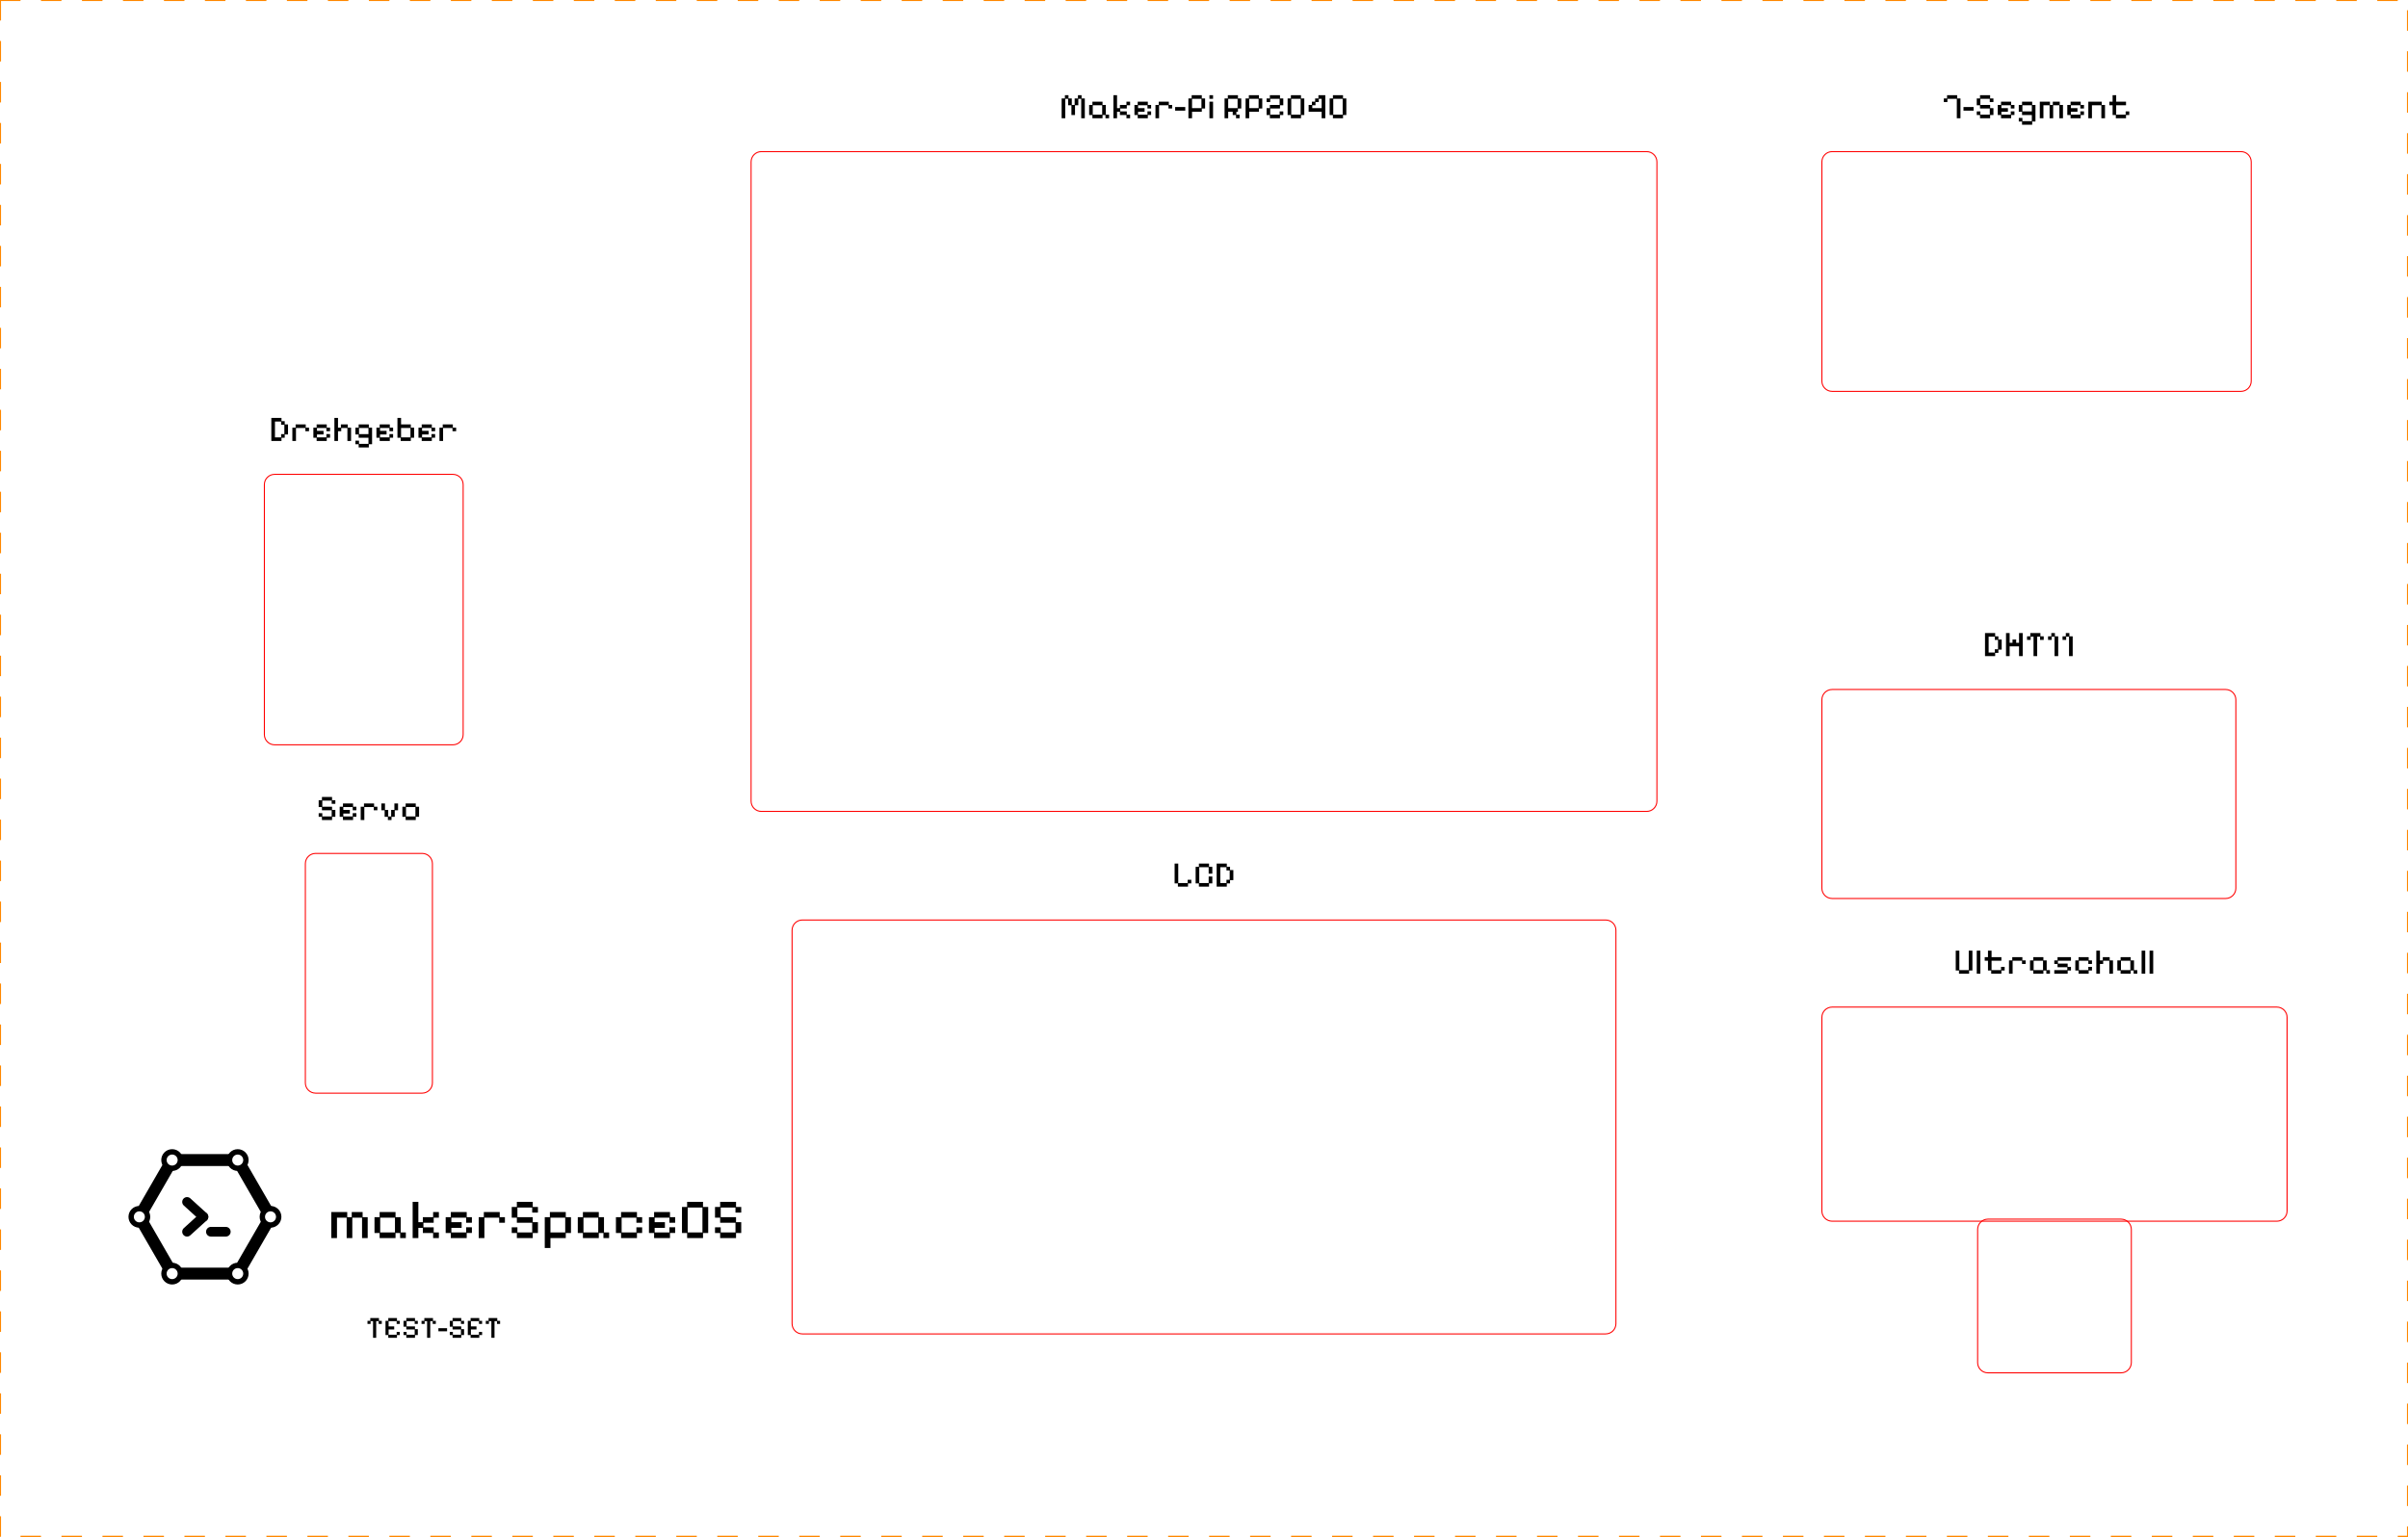
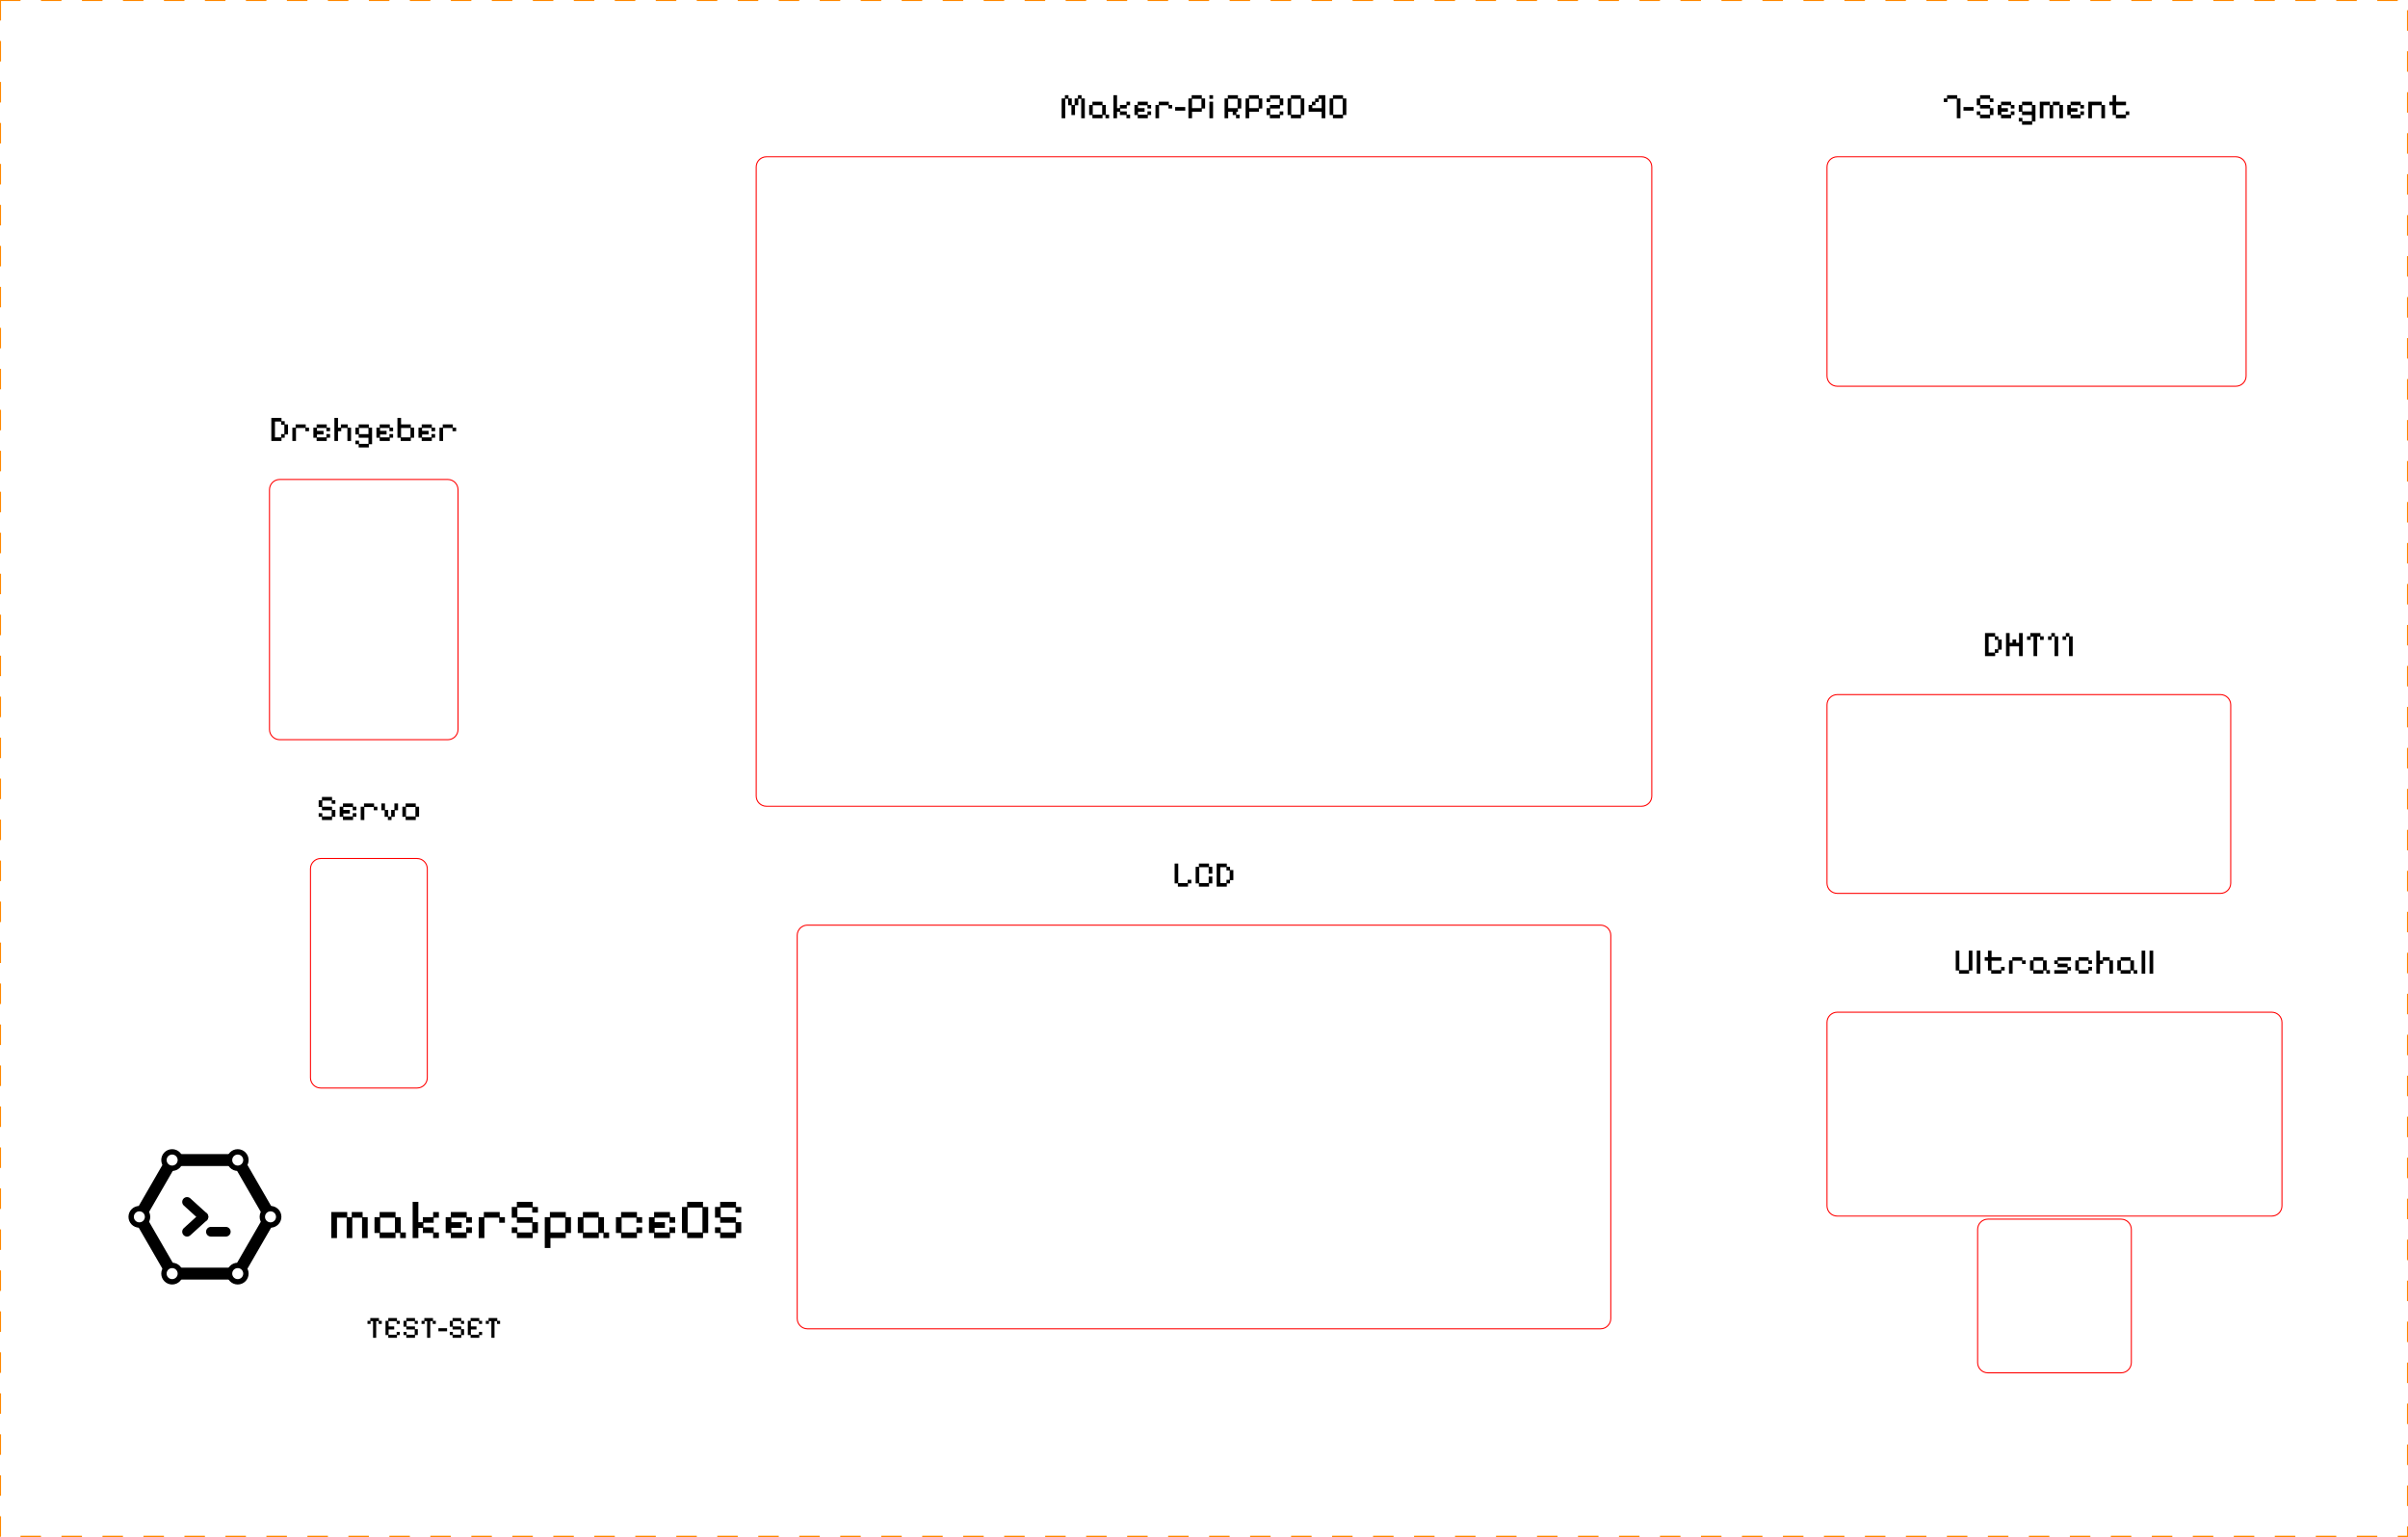
<svg xmlns="http://www.w3.org/2000/svg" width="235mm" height="150mm" viewBox="0 0 235 150">
  <g>
    <rect x="0" y="0" width="235" height="150" fill="none" stroke="#ff8800" stroke-width="0.2" stroke-dasharray="2,2" />
  </g>
  <g fill="none" stroke="#ff0000" stroke-width="0.1">
-     <rect x="73.3" y="14.8" width="88.4" height="64.4" rx="1" ry="1" />
-     <rect x="77.3" y="89.8" width="80.4" height="40.4" rx="1" ry="1" />
-     <rect x="25.8" y="46.3" width="19.4" height="26.4" rx="1" ry="1" />
-     <rect x="29.8" y="83.3" width="12.4" height="23.4" rx="1" ry="1" />
-     <rect x="177.8" y="14.8" width="41.9" height="23.4" rx="1" ry="1" />
-     <rect x="177.8" y="67.3" width="40.4" height="20.4" rx="1" ry="1" />
-     <rect x="177.8" y="98.3" width="45.4" height="20.9" rx="1" ry="1" />
+     <rect x="73.8" y="15.3" width="87.4" height="63.4" rx="1" ry="1" />
+     <rect x="77.8" y="90.3" width="79.4" height="39.4" rx="1" ry="1" />
+     <rect x="26.3" y="46.8" width="18.4" height="25.4" rx="1" ry="1" />
+     <rect x="30.3" y="83.8" width="11.4" height="22.4" rx="1" ry="1" />
+     <rect x="178.3" y="15.3" width="40.9" height="22.4" rx="1" ry="1" />
+     <rect x="178.3" y="67.8" width="39.4" height="19.4" rx="1" ry="1" />
+     <rect x="178.3" y="98.8" width="44.4" height="19.9" rx="1" ry="1" />
    <rect x="193" y="119" width="15" height="15" rx="1" ry="1" />
  </g>
  <g>
    <g fill="#000000" stroke="none">
      <path d="M 17.455,113.813 L 22.545,113.813 L 22.545,112.649 L 17.455,112.649 Z" />
      <path d="M 23.023,114.089 L 25.569,118.497 L 26.577,117.915 L 24.031,113.507 Z" />
      <path d="M 25.569,119.049 L 23.023,123.457 L 24.031,124.039 L 26.577,119.631 Z" />
      <path d="M 22.545,123.733 L 17.455,123.733 L 17.455,124.896 L 22.545,124.896 Z" />
      <path d="M 16.977,123.457 L 14.431,119.049 L 13.423,119.631 L 15.969,124.039 Z" />
      <path d="M 14.431,118.497 L 16.977,114.089 L 15.969,113.507 L 13.423,117.915 Z" />
      <path fill-rule="evenodd" d="M 17.862,113.231 A 1.062,1.062 0 1 0 15.738,113.231 A 1.062,1.062 0 1 0 17.862,113.231 Z M 17.338,113.231 A 0.538,0.538 0 1 0 16.262,113.231 A 0.538,0.538 0 1 0 17.338,113.231 Z" />
      <path fill-rule="evenodd" d="M 24.262,113.231 A 1.062,1.062 0 1 0 22.138,113.231 A 1.062,1.062 0 1 0 24.262,113.231 Z M 23.738,113.231 A 0.538,0.538 0 1 0 22.662,113.231 A 0.538,0.538 0 1 0 23.738,113.231 Z" />
      <path fill-rule="evenodd" d="M 27.462,118.773 A 1.062,1.062 0 1 0 25.338,118.773 A 1.062,1.062 0 1 0 27.462,118.773 Z M 26.938,118.773 A 0.538,0.538 0 1 0 25.862,118.773 A 0.538,0.538 0 1 0 26.938,118.773 Z" />
      <path fill-rule="evenodd" d="M 24.262,124.315 A 1.062,1.062 0 1 0 22.138,124.315 A 1.062,1.062 0 1 0 24.262,124.315 Z M 23.738,124.315 A 0.538,0.538 0 1 0 22.662,124.315 A 0.538,0.538 0 1 0 23.738,124.315 Z" />
      <path fill-rule="evenodd" d="M 17.862,124.315 A 1.062,1.062 0 1 0 15.738,124.315 A 1.062,1.062 0 1 0 17.862,124.315 Z M 17.338,124.315 A 0.538,0.538 0 1 0 16.262,124.315 A 0.538,0.538 0 1 0 17.338,124.315 Z" />
      <path fill-rule="evenodd" d="M 14.662,118.773 A 1.062,1.062 0 1 0 12.538,118.773 A 1.062,1.062 0 1 0 14.662,118.773 Z M 14.138,118.773 A 0.538,0.538 0 1 0 13.062,118.773 A 0.538,0.538 0 1 0 14.138,118.773 Z" />
      <path d="M 19.537,119.123 L 19.611,119.178 L 19.695,119.218 L 19.784,119.24 L 19.877,119.245 L 19.969,119.231 L 20.056,119.2 L 20.136,119.153 L 20.204,119.091 L 20.26,119.016 L 20.299,118.933 L 20.322,118.843 L 20.327,118.75 L 20.313,118.659 L 20.282,118.571 L 20.235,118.492 L 20.173,118.423 L 18.573,116.968 L 18.498,116.913 L 18.414,116.873 L 18.325,116.851 L 18.232,116.846 L 18.14,116.859 L 18.053,116.891 L 17.974,116.938 L 17.905,117 L 17.849,117.075 L 17.81,117.158 L 17.787,117.248 L 17.782,117.341 L 17.796,117.432 L 17.827,117.52 L 17.874,117.599 L 17.937,117.668 Z" />
      <path d="M 17.937,119.877 L 17.874,119.946 L 17.827,120.026 L 17.796,120.113 L 17.782,120.205 L 17.787,120.297 L 17.81,120.387 L 17.849,120.471 L 17.905,120.545 L 17.974,120.607 L 18.053,120.655 L 18.14,120.686 L 18.232,120.699 L 18.325,120.695 L 18.414,120.672 L 18.498,120.632 L 18.573,120.577 L 20.173,119.123 L 20.235,119.054 L 20.282,118.974 L 20.313,118.887 L 20.327,118.795 L 20.322,118.703 L 20.299,118.613 L 20.26,118.529 L 20.204,118.455 L 20.136,118.393 L 20.056,118.345 L 19.969,118.314 L 19.877,118.301 L 19.784,118.305 L 19.695,118.328 L 19.611,118.368 L 19.537,118.423 Z" />
      <path d="M 22.036,120.7 L 22.129,120.691 L 22.217,120.664 L 22.299,120.62 L 22.371,120.562 L 22.429,120.49 L 22.473,120.408 L 22.5,120.319 L 22.509,120.227 L 22.5,120.135 L 22.473,120.046 L 22.429,119.965 L 22.371,119.893 L 22.299,119.834 L 22.217,119.791 L 22.129,119.764 L 22.036,119.755 L 20.582,119.755 L 20.49,119.764 L 20.401,119.791 L 20.319,119.834 L 20.248,119.893 L 20.189,119.965 L 20.145,120.046 L 20.118,120.135 L 20.109,120.227 L 20.118,120.319 L 20.145,120.408 L 20.189,120.49 L 20.248,120.562 L 20.319,120.62 L 20.401,120.664 L 20.49,120.691 L 20.582,120.7 Z" />
    </g>
    <path d="M32.33 120.846L32.33 118.305L33.886 118.305L33.886 118.806L34.327 118.806L34.327 118.305L35.388 118.305L35.388 118.806L35.883 118.806L35.883 120.846L35.333 120.846L35.333 118.855L34.382 118.855L34.382 120.846L33.831 120.846L33.831 118.855L32.886 118.855L32.886 120.846ZM37.049 120.846L37.049 120.351L36.548 120.351L36.548 118.806L37.049 118.806L37.049 118.305L38.6 118.305L38.6 118.806L39.106 118.806L39.106 120.296L39.606 120.296L39.606 120.846L39.051 120.846L39.051 120.351L38.6 120.351L38.6 120.846ZM37.104 120.296L38.545 120.296L38.545 118.855L37.104 118.855ZM40.272 120.846L40.272 117.31L40.828 117.31L40.828 119.295L41.267 119.295L41.267 118.806L42.269 118.806L42.269 118.305L42.83 118.305L42.83 118.855L42.324 118.855L42.324 119.35L41.322 119.35L41.322 119.796L42.324 119.796L42.324 120.296L42.83 120.296L42.83 120.846L42.269 120.846L42.269 120.351L41.267 120.351L41.267 119.851L40.828 119.851L40.828 120.846ZM43.995 120.846L43.995 120.351L43.495 120.351L43.495 118.806L43.995 118.806L43.995 118.305L45.547 118.305L45.547 118.806L46.053 118.806L46.053 119.35L45.492 119.35L45.492 118.855L44.05 118.855L44.05 119.295L45.051 119.295L45.051 119.851L44.05 119.851L44.05 120.296L45.492 120.296L45.492 119.79L46.053 119.79L46.053 120.346L45.547 120.346L45.547 120.846ZM46.718 120.846L46.718 118.806L47.218 118.806L47.218 118.305L48.77 118.305L48.77 118.806L49.276 118.806L49.276 119.35L48.715 119.35L48.715 118.855L47.273 118.855L47.273 120.846ZM50.441 120.846L50.441 120.351L49.941 120.351L49.941 119.796L50.496 119.796L50.496 120.296L51.938 120.296L51.938 119.35L50.441 119.35L50.441 118.855L49.941 118.855L49.941 117.81L50.441 117.81L50.441 117.31L51.992 117.31L51.992 117.81L52.498 117.81L52.498 118.36L51.938 118.36L51.938 117.865L50.496 117.865L50.496 118.806L51.992 118.806L51.992 119.295L52.498 119.295L52.498 120.351L51.992 120.351L51.992 120.846ZM53.164 121.814L53.164 118.806L53.664 118.806L53.664 118.305L55.215 118.305L55.215 118.806L55.721 118.806L55.721 120.351L55.215 120.351L55.215 120.846L53.719 120.846L53.719 121.814ZM53.719 120.296L55.16 120.296L55.16 118.855L53.719 118.855ZM56.887 120.846L56.887 120.351L56.387 120.351L56.387 118.806L56.887 118.806L56.887 118.305L58.438 118.305L58.438 118.806L58.944 118.806L58.944 120.296L59.445 120.296L59.445 120.846L58.889 120.846L58.889 120.351L58.438 120.351L58.438 120.846ZM56.942 120.296L58.383 120.296L58.383 118.855L56.942 118.855ZM60.611 120.846L60.611 120.351L60.11 120.351L60.11 118.806L60.611 118.806L60.611 118.305L62.162 118.305L62.162 118.806L62.668 118.806L62.668 119.35L62.107 119.35L62.107 118.855L60.666 118.855L60.666 120.296L62.107 120.296L62.107 119.796L62.668 119.796L62.668 120.351L62.162 120.351L62.162 120.846ZM63.834 120.846L63.834 120.351L63.333 120.351L63.333 118.806L63.834 118.806L63.834 118.305L65.385 118.305L65.385 118.806L65.891 118.806L65.891 119.35L65.33 119.35L65.33 118.855L63.889 118.855L63.889 119.295L64.89 119.295L64.89 119.851L63.889 119.851L63.889 120.296L65.33 120.296L65.33 119.79L65.891 119.79L65.891 120.346L65.385 120.346L65.385 120.846ZM67.057 120.846L67.057 120.351L66.556 120.351L66.556 117.81L67.057 117.81L67.057 117.31L68.608 117.31L68.608 117.81L69.114 117.81L69.114 120.351L68.608 120.351L68.608 120.846ZM67.112 120.296L68.553 120.296L68.553 117.865L67.112 117.865ZM70.28 120.846L70.28 120.351L69.779 120.351L69.779 119.796L70.335 119.796L70.335 120.296L71.776 120.296L71.776 119.35L70.28 119.35L70.28 118.855L69.779 118.855L69.779 117.81L70.28 117.81L70.28 117.31L71.831 117.31L71.831 117.81L72.337 117.81L72.337 118.36L71.776 118.36L71.776 117.865L70.335 117.865L70.335 118.806L71.831 118.806L71.831 119.295L72.337 119.295L72.337 120.351L71.831 120.351L71.831 120.846Z" />
    <path d="M36.407 130.581L36.407 128.955L36.167 128.955L36.167 129.225L35.864 129.225L35.864 128.925L36.137 128.925L36.137 128.652L36.983 128.652L36.983 128.925L37.259 128.925L37.259 129.225L36.953 129.225L36.953 128.955L36.713 128.955L36.713 130.581ZM37.895 130.581L37.895 130.311L37.622 130.311L37.622 128.925L37.895 128.925L37.895 128.652L38.741 128.652L38.741 128.925L39.017 128.925L39.017 129.225L38.711 129.225L38.711 128.955L37.925 128.955L37.925 129.468L38.471 129.468L38.471 129.765L37.925 129.765L37.925 130.281L38.711 130.281L38.711 130.008L39.017 130.008L39.017 130.311L38.741 130.311L38.741 130.581ZM39.653 130.581L39.653 130.311L39.38 130.311L39.38 130.008L39.683 130.008L39.683 130.281L40.469 130.281L40.469 129.765L39.653 129.765L39.653 129.495L39.38 129.495L39.38 128.925L39.653 128.925L39.653 128.652L40.499 128.652L40.499 128.925L40.775 128.925L40.775 129.225L40.469 129.225L40.469 128.955L39.683 128.955L39.683 129.468L40.499 129.468L40.499 129.735L40.775 129.735L40.775 130.311L40.499 130.311L40.499 130.581ZM41.681 130.581L41.681 128.955L41.441 128.955L41.441 129.225L41.138 129.225L41.138 128.925L41.411 128.925L41.411 128.652L42.257 128.652L42.257 128.925L42.533 128.925L42.533 129.225L42.227 129.225L42.227 128.955L41.987 128.955L41.987 130.581ZM42.785 129.945L42.785 129.642L43.631 129.642L43.631 129.945ZM44.168 130.581L44.168 130.311L43.895 130.311L43.895 130.008L44.198 130.008L44.198 130.281L44.984 130.281L44.984 129.765L44.168 129.765L44.168 129.495L43.895 129.495L43.895 128.925L44.168 128.925L44.168 128.652L45.014 128.652L45.014 128.925L45.29 128.925L45.29 129.225L44.984 129.225L44.984 128.955L44.198 128.955L44.198 129.468L45.014 129.468L45.014 129.735L45.29 129.735L45.29 130.311L45.014 130.311L45.014 130.581ZM45.926 130.581L45.926 130.311L45.653 130.311L45.653 128.925L45.926 128.925L45.926 128.652L46.772 128.652L46.772 128.925L47.048 128.925L47.048 129.225L46.742 129.225L46.742 128.955L45.956 128.955L45.956 129.468L46.502 129.468L46.502 129.765L45.956 129.765L45.956 130.281L46.742 130.281L46.742 130.008L47.048 130.008L47.048 130.311L46.772 130.311L46.772 130.581ZM47.954 130.581L47.954 128.955L47.714 128.955L47.714 129.225L47.411 129.225L47.411 128.925L47.684 128.925L47.684 128.652L48.53 128.652L48.53 128.925L48.806 128.925L48.806 129.225L48.5 129.225L48.5 128.955L48.26 128.955L48.26 130.581Z" />
    <g fill="#000000" stroke="none">
      <path d="M103.607 11.542L103.607 9.61L103.925 9.61L103.925 9.291L104.275 9.291L104.275 9.61L104.597 9.61L104.597 10.244L104.877 10.244L104.877 9.61L105.199 9.61L105.199 9.291L105.553 9.291L105.553 9.61L105.868 9.61L105.868 11.542L105.518 11.542L105.518 9.645L105.234 9.645L105.234 10.275L104.912 10.275L104.912 11.227L104.562 11.227L104.562 10.275L104.24 10.275L104.24 9.645L103.96 9.645L103.96 11.542ZM106.61 11.542L106.61 11.227L106.291 11.227L106.291 10.244L106.61 10.244L106.61 9.925L107.597 9.925L107.597 10.244L107.919 10.244L107.919 11.192L108.237 11.192L108.237 11.542L107.884 11.542L107.884 11.227L107.597 11.227L107.597 11.542ZM106.645 11.192L107.562 11.192L107.562 10.275L106.645 10.275ZM108.661 11.542L108.661 9.291L109.014 9.291L109.014 10.555L109.294 10.555L109.294 10.244L109.931 10.244L109.931 9.925L110.288 9.925L110.288 10.275L109.966 10.275L109.966 10.59L109.329 10.59L109.329 10.873L109.966 10.873L109.966 11.192L110.288 11.192L110.288 11.542L109.931 11.542L109.931 11.227L109.294 11.227L109.294 10.909L109.014 10.909L109.014 11.542ZM111.03 11.542L111.03 11.227L110.712 11.227L110.712 10.244L111.03 10.244L111.03 9.925L112.017 9.925L112.017 10.244L112.339 10.244L112.339 10.59L111.982 10.59L111.982 10.275L111.065 10.275L111.065 10.555L111.702 10.555L111.702 10.909L111.065 10.909L111.065 11.192L111.982 11.192L111.982 10.87L112.339 10.87L112.339 11.223L112.017 11.223L112.017 11.542ZM112.763 11.542L112.763 10.244L113.081 10.244L113.081 9.925L114.068 9.925L114.068 10.244L114.39 10.244L114.39 10.59L114.033 10.59L114.033 10.275L113.116 10.275L113.116 11.542ZM114.684 10.8L114.684 10.447L115.671 10.447L115.671 10.8ZM115.979 11.542L115.979 9.61L116.298 9.61L116.298 9.291L117.285 9.291L117.285 9.61L117.607 9.61L117.607 10.59L117.285 10.59L117.285 10.909L116.333 10.909L116.333 11.542ZM116.333 10.555L117.25 10.555L117.25 9.645L116.333 9.645ZM118.03 11.542L118.03 9.925L118.384 9.925L118.384 11.542ZM118.03 9.645L118.03 9.291L118.384 9.291L118.384 9.645ZM119.507 11.542L119.507 9.61L119.826 9.61L119.826 9.291L120.813 9.291L120.813 9.61L121.135 9.61L121.135 10.59L120.813 10.59L120.813 10.909L120.659 10.909L120.659 11.192L120.974 11.192L120.974 11.542L120.624 11.542L120.624 11.227L120.302 11.227L120.302 10.909L119.861 10.909L119.861 11.542ZM119.861 10.555L120.778 10.555L120.778 9.645L119.861 9.645ZM121.558 11.542L121.558 9.61L121.877 9.61L121.877 9.291L122.864 9.291L122.864 9.61L123.186 9.61L123.186 10.59L122.864 10.59L122.864 10.909L121.912 10.909L121.912 11.542ZM121.912 10.555L122.829 10.555L122.829 9.645L121.912 9.645ZM123.928 11.542L123.928 11.227L123.609 11.227L123.609 10.555L123.928 10.555L123.928 10.244L124.88 10.244L124.88 9.645L123.963 9.645L123.963 9.96L123.609 9.96L123.609 9.61L123.928 9.61L123.928 9.291L124.915 9.291L124.915 9.61L125.237 9.61L125.237 10.275L124.915 10.275L124.915 10.59L123.963 10.59L123.963 11.192L124.88 11.192L124.88 10.873L125.237 10.873L125.237 11.227L124.915 11.227L124.915 11.542ZM125.979 11.542L125.979 11.227L125.66 11.227L125.66 9.61L125.979 9.61L125.979 9.291L126.966 9.291L126.966 9.61L127.288 9.61L127.288 11.227L126.966 11.227L126.966 11.542ZM126.014 11.192L126.931 11.192L126.931 9.645L126.014 9.645ZM128.982 11.542L128.982 10.909L127.711 10.909L127.711 10.244L128.03 10.244L128.03 9.925L128.345 9.925L128.345 9.61L128.667 9.61L128.667 9.291L129.339 9.291L129.339 11.542ZM128.065 10.555L128.982 10.555L128.982 9.645L128.702 9.645L128.702 9.96L128.38 9.96L128.38 10.275L128.065 10.275ZM130.081 11.542L130.081 11.227L129.762 11.227L129.762 9.61L130.081 9.61L130.081 9.291L131.068 9.291L131.068 9.61L131.39 9.61L131.39 11.227L131.068 11.227L131.068 11.542ZM130.116 11.192L131.033 11.192L131.033 9.645L130.116 9.645Z" />
      <path d="M114.952 86.542L114.952 86.227L114.633 86.227L114.633 84.291L114.987 84.291L114.987 86.192L115.904 86.192L115.904 85.874L116.261 85.874L116.261 86.227L115.939 86.227L115.939 86.542ZM117.003 86.542L117.003 86.227L116.684 86.227L116.684 84.61L117.003 84.61L117.003 84.291L117.99 84.291L117.99 84.61L118.312 84.61L118.312 85.275L117.955 85.275L117.955 84.645L117.038 84.645L117.038 86.192L117.955 86.192L117.955 85.555L118.312 85.555L118.312 86.227L117.99 86.227L117.99 86.542ZM118.736 86.542L118.736 84.291L119.726 84.291L119.726 84.61L120.041 84.61L120.041 84.925L120.363 84.925L120.363 85.909L120.041 85.909L120.041 86.227L119.726 86.227L119.726 86.542ZM119.089 86.192L119.691 86.192L119.691 85.874L120.006 85.874L120.006 84.96L119.691 84.96L119.691 84.645L119.089 84.645Z" />
      <path d="M26.48 43.042L26.48 40.791L27.471 40.791L27.471 41.11L27.786 41.11L27.786 41.425L28.108 41.425L28.108 42.408L27.786 42.408L27.786 42.727L27.471 42.727L27.471 43.042ZM26.834 42.692L27.436 42.692L27.436 42.373L27.751 42.373L27.751 41.46L27.436 41.46L27.436 41.145L26.834 41.145ZM28.532 43.042L28.532 41.743L28.85 41.743L28.85 41.425L29.837 41.425L29.837 41.743L30.159 41.743L30.159 42.09L29.802 42.09L29.802 41.775L28.885 41.775L28.885 43.042ZM30.901 43.042L30.901 42.727L30.583 42.727L30.583 41.743L30.901 41.743L30.901 41.425L31.888 41.425L31.888 41.743L32.21 41.743L32.21 42.09L31.853 42.09L31.853 41.775L30.936 41.775L30.936 42.055L31.573 42.055L31.573 42.408L30.936 42.408L30.936 42.692L31.853 42.692L31.853 42.37L32.21 42.37L32.21 42.724L31.888 42.724L31.888 43.042ZM32.634 43.042L32.634 40.791L32.987 40.791L32.987 41.743L33.267 41.743L33.267 41.425L33.939 41.425L33.939 41.743L34.261 41.743L34.261 43.042L33.904 43.042L33.904 41.775L33.302 41.775L33.302 42.09L32.987 42.09L32.987 43.042ZM35.003 43.675L35.003 43.361L34.685 43.361L34.685 43.011L35.038 43.011L35.038 43.325L35.959 43.325L35.959 42.727L35.003 42.727L35.003 42.408L34.685 42.408L34.685 41.743L35.003 41.743L35.003 41.425L35.994 41.425L35.994 41.743L36.312 41.743L36.312 43.361L35.994 43.361L35.994 43.675ZM35.038 42.373L35.959 42.373L35.959 41.775L35.038 41.775ZM37.054 43.042L37.054 42.727L36.736 42.727L36.736 41.743L37.054 41.743L37.054 41.425L38.041 41.425L38.041 41.743L38.363 41.743L38.363 42.09L38.006 42.09L38.006 41.775L37.089 41.775L37.089 42.055L37.726 42.055L37.726 42.408L37.089 42.408L37.089 42.692L38.006 42.692L38.006 42.37L38.363 42.37L38.363 42.724L38.041 42.724L38.041 43.042ZM39.105 43.042L39.105 42.727L38.787 42.727L38.787 40.791L39.14 40.791L39.14 41.425L40.092 41.425L40.092 41.743L40.414 41.743L40.414 42.727L40.092 42.727L40.092 43.042ZM39.14 42.692L40.057 42.692L40.057 41.775L39.14 41.775ZM41.156 43.042L41.156 42.727L40.838 42.727L40.838 41.743L41.156 41.743L41.156 41.425L42.143 41.425L42.143 41.743L42.465 41.743L42.465 42.09L42.108 42.09L42.108 41.775L41.191 41.775L41.191 42.055L41.828 42.055L41.828 42.408L41.191 42.408L41.191 42.692L42.108 42.692L42.108 42.37L42.465 42.37L42.465 42.724L42.143 42.724L42.143 43.042ZM42.889 43.042L42.889 41.743L43.207 41.743L43.207 41.425L44.194 41.425L44.194 41.743L44.516 41.743L44.516 42.09L44.159 42.09L44.159 41.775L43.242 41.775L43.242 43.042Z" />
      <path d="M31.419 80.042L31.419 79.727L31.1 79.727L31.1 79.374L31.454 79.374L31.454 79.692L32.37 79.692L32.37 79.09L31.419 79.09L31.419 78.775L31.1 78.775L31.1 78.11L31.419 78.11L31.419 77.791L32.406 77.791L32.406 78.11L32.727 78.11L32.727 78.46L32.37 78.46L32.37 78.145L31.454 78.145L31.454 78.743L32.406 78.743L32.406 79.055L32.727 79.055L32.727 79.727L32.406 79.727L32.406 80.042ZM33.47 80.042L33.47 79.727L33.151 79.727L33.151 78.743L33.47 78.743L33.47 78.425L34.457 78.425L34.457 78.743L34.779 78.743L34.779 79.09L34.422 79.09L34.422 78.775L33.505 78.775L33.505 79.055L34.142 79.055L34.142 79.409L33.505 79.409L33.505 79.692L34.422 79.692L34.422 79.37L34.779 79.37L34.779 79.724L34.457 79.724L34.457 80.042ZM35.202 80.042L35.202 78.743L35.521 78.743L35.521 78.425L36.508 78.425L36.508 78.743L36.83 78.743L36.83 79.09L36.473 79.09L36.473 78.775L35.556 78.775L35.556 80.042ZM37.855 80.042L37.855 79.727L37.537 79.727L37.537 79.09L37.218 79.09L37.218 78.425L37.572 78.425L37.572 79.055L37.887 79.055L37.887 79.692L38.174 79.692L38.174 79.055L38.489 79.055L38.489 78.425L38.846 78.425L38.846 79.09L38.524 79.09L38.524 79.727L38.209 79.727L38.209 80.042ZM39.588 80.042L39.588 79.727L39.269 79.727L39.269 78.743L39.588 78.743L39.588 78.425L40.575 78.425L40.575 78.743L40.897 78.743L40.897 79.727L40.575 79.727L40.575 80.042ZM39.623 79.692L40.54 79.692L40.54 78.775L39.623 78.775Z" />
      <path d="M190.968 11.542L190.968 9.645L190.051 9.645L190.051 9.96L189.697 9.96L189.697 9.61L190.016 9.61L190.016 9.291L191.003 9.291L191.003 9.61L191.325 9.61L191.325 11.542ZM191.619 10.8L191.619 10.447L192.606 10.447L192.606 10.8ZM193.232 11.542L193.232 11.227L192.914 11.227L192.914 10.873L193.267 10.873L193.267 11.192L194.184 11.192L194.184 10.59L193.232 10.59L193.232 10.275L192.914 10.275L192.914 9.61L193.232 9.61L193.232 9.291L194.219 9.291L194.219 9.61L194.541 9.61L194.541 9.96L194.184 9.96L194.184 9.645L193.267 9.645L193.267 10.244L194.219 10.244L194.219 10.555L194.541 10.555L194.541 11.227L194.219 11.227L194.219 11.542ZM195.283 11.542L195.283 11.227L194.965 11.227L194.965 10.244L195.283 10.244L195.283 9.925L196.27 9.925L196.27 10.244L196.592 10.244L196.592 10.59L196.235 10.59L196.235 10.275L195.318 10.275L195.318 10.555L195.955 10.555L195.955 10.909L195.318 10.909L195.318 11.192L196.235 11.192L196.235 10.87L196.592 10.87L196.592 11.223L196.27 11.223L196.27 11.542ZM197.334 12.175L197.334 11.861L197.016 11.861L197.016 11.511L197.369 11.511L197.369 11.825L198.29 11.825L198.29 11.227L197.334 11.227L197.334 10.909L197.016 10.909L197.016 10.244L197.334 10.244L197.334 9.925L198.325 9.925L198.325 10.244L198.643 10.244L198.643 11.861L198.325 11.861L198.325 12.175ZM197.369 10.873L198.29 10.873L198.29 10.275L197.369 10.275ZM199.067 11.542L199.067 9.925L200.057 9.925L200.057 10.244L200.337 10.244L200.337 9.925L201.013 9.925L201.013 10.244L201.328 10.244L201.328 11.542L200.978 11.542L200.978 10.275L200.372 10.275L200.372 11.542L200.022 11.542L200.022 10.275L199.42 10.275L199.42 11.542ZM202.07 11.542L202.07 11.227L201.751 11.227L201.751 10.244L202.07 10.244L202.07 9.925L203.057 9.925L203.057 10.244L203.379 10.244L203.379 10.59L203.022 10.59L203.022 10.275L202.105 10.275L202.105 10.555L202.742 10.555L202.742 10.909L202.105 10.909L202.105 11.192L203.022 11.192L203.022 10.87L203.379 10.87L203.379 11.223L203.057 11.223L203.057 11.542ZM203.802 11.542L203.802 9.925L205.108 9.925L205.108 10.244L205.43 10.244L205.43 11.542L205.073 11.542L205.073 10.275L204.156 10.275L204.156 11.542ZM206.487 11.542L206.487 11.227L206.172 11.227L206.172 10.275L205.853 10.275L205.853 9.925L206.172 9.925L206.172 9.291L206.522 9.291L206.522 9.925L207.481 9.925L207.481 10.275L206.522 10.275L206.522 11.192L207.446 11.192L207.446 10.873L207.799 10.873L207.799 11.227L207.481 11.227L207.481 11.542Z" />
      <path d="M193.72 64.042L193.72 61.791L194.71 61.791L194.71 62.11L195.025 62.11L195.025 62.425L195.347 62.425L195.347 63.408L195.025 63.408L195.025 63.727L194.71 63.727L194.71 64.042ZM194.073 63.692L194.675 63.692L194.675 63.373L194.99 63.373L194.99 62.46L194.675 62.46L194.675 62.145L194.073 62.145ZM195.77 64.042L195.77 61.791L196.124 61.791L196.124 62.743L196.404 62.743L196.404 62.425L196.761 62.425L196.761 62.743L197.041 62.743L197.041 61.791L197.398 61.791L197.398 64.042L197.041 64.042L197.041 63.09L196.124 63.09L196.124 64.042ZM198.455 64.042L198.455 62.145L198.175 62.145L198.175 62.46L197.821 62.46L197.821 62.11L198.14 62.11L198.14 61.791L199.127 61.791L199.127 62.11L199.449 62.11L199.449 62.46L199.092 62.46L199.092 62.145L198.812 62.145L198.812 64.042ZM200.506 64.042L200.506 62.145L200.226 62.145L200.226 62.46L199.872 62.46L199.872 62.11L200.191 62.11L200.191 61.791L200.541 61.791L200.541 62.11L200.863 62.11L200.863 64.042ZM201.92 64.042L201.92 62.145L201.64 62.145L201.64 62.46L201.286 62.46L201.286 62.11L201.605 62.11L201.605 61.791L201.955 61.791L201.955 62.11L202.277 62.11L202.277 64.042Z" />
      <path d="M191.181 95.042L191.181 94.727L190.863 94.727L190.863 92.791L191.216 92.791L191.216 94.692L192.133 94.692L192.133 92.791L192.49 92.791L192.49 94.727L192.168 94.727L192.168 95.042ZM192.914 95.042L192.914 92.791L193.267 92.791L193.267 95.042ZM194.324 95.042L194.324 94.727L194.009 94.727L194.009 93.775L193.691 93.775L193.691 93.425L194.009 93.425L194.009 92.791L194.359 92.791L194.359 93.425L195.318 93.425L195.318 93.775L194.359 93.775L194.359 94.692L195.283 94.692L195.283 94.374L195.637 94.374L195.637 94.727L195.318 94.727L195.318 95.042ZM196.06 95.042L196.06 93.743L196.379 93.743L196.379 93.425L197.366 93.425L197.366 93.743L197.688 93.743L197.688 94.09L197.331 94.09L197.331 93.775L196.414 93.775L196.414 95.042ZM198.43 95.042L198.43 94.727L198.111 94.727L198.111 93.743L198.43 93.743L198.43 93.425L199.417 93.425L199.417 93.743L199.739 93.743L199.739 94.692L200.057 94.692L200.057 95.042L199.704 95.042L199.704 94.727L199.417 94.727L199.417 95.042ZM198.465 94.692L199.382 94.692L199.382 93.775L198.465 93.775ZM200.481 95.042L200.481 94.692L201.751 94.692L201.751 94.409L200.799 94.409L200.799 94.09L200.481 94.09L200.481 93.743L200.799 93.743L200.799 93.425L202.108 93.425L202.108 93.775L200.834 93.775L200.834 94.055L201.786 94.055L201.786 94.374L202.108 94.374L202.108 94.727L201.786 94.727L201.786 95.042ZM202.85 95.042L202.85 94.727L202.532 94.727L202.532 93.743L202.85 93.743L202.85 93.425L203.837 93.425L203.837 93.743L204.159 93.743L204.159 94.09L203.802 94.09L203.802 93.775L202.885 93.775L202.885 94.692L203.802 94.692L203.802 94.374L204.159 94.374L204.159 94.727L203.837 94.727L203.837 95.042ZM204.583 95.042L204.583 92.791L204.936 92.791L204.936 93.743L205.216 93.743L205.216 93.425L205.888 93.425L205.888 93.743L206.21 93.743L206.21 95.042L205.853 95.042L205.853 93.775L205.251 93.775L205.251 94.09L204.936 94.09L204.936 95.042ZM206.952 95.042L206.952 94.727L206.634 94.727L206.634 93.743L206.952 93.743L206.952 93.425L207.939 93.425L207.939 93.743L208.261 93.743L208.261 94.692L208.58 94.692L208.58 95.042L208.226 95.042L208.226 94.727L207.939 94.727L207.939 95.042ZM206.987 94.692L207.904 94.692L207.904 93.775L206.987 93.775ZM209.003 95.042L209.003 92.791L209.357 92.791L209.357 95.042ZM209.78 95.042L209.78 92.791L210.134 92.791L210.134 95.042Z" />
    </g>
  </g>
</svg>
